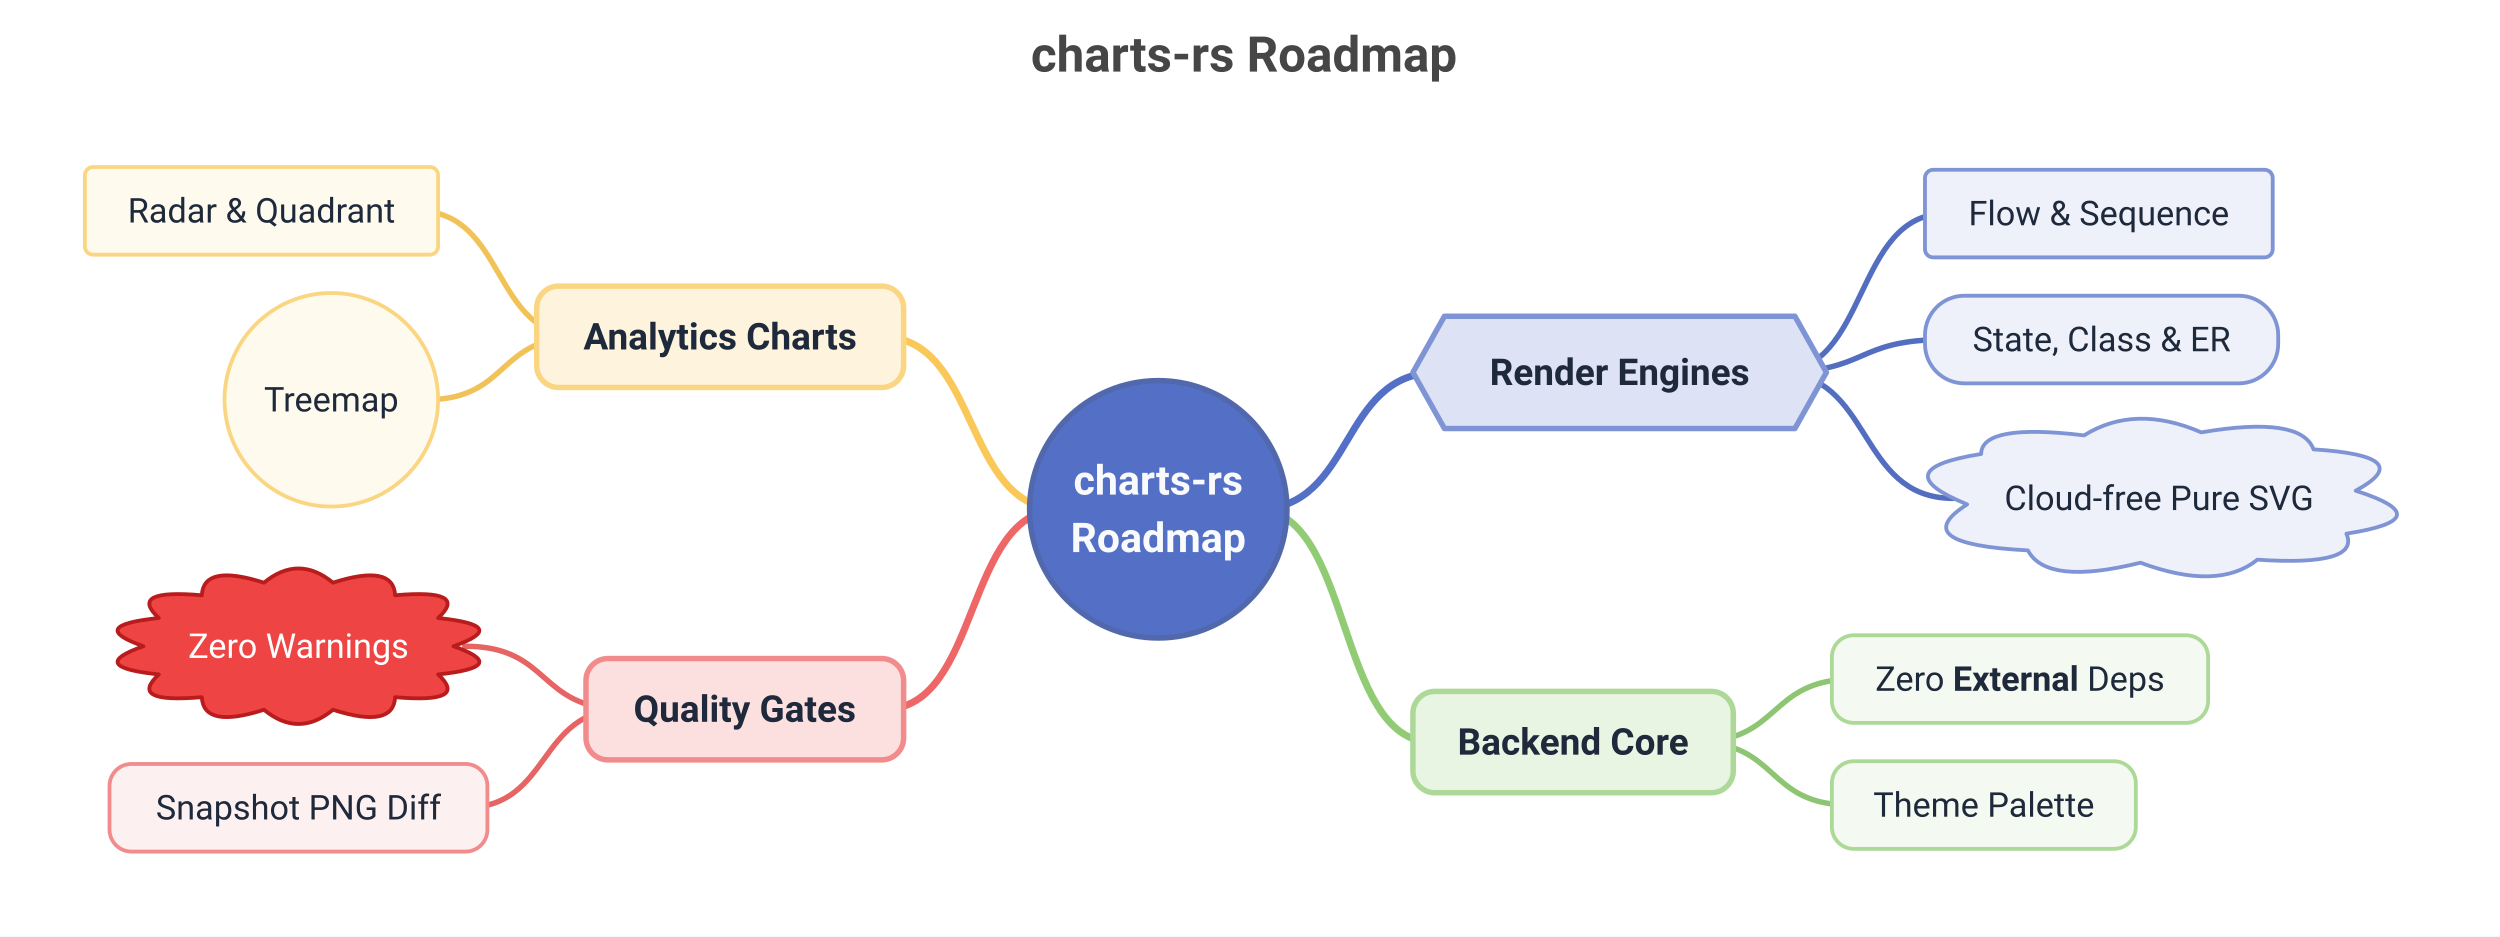
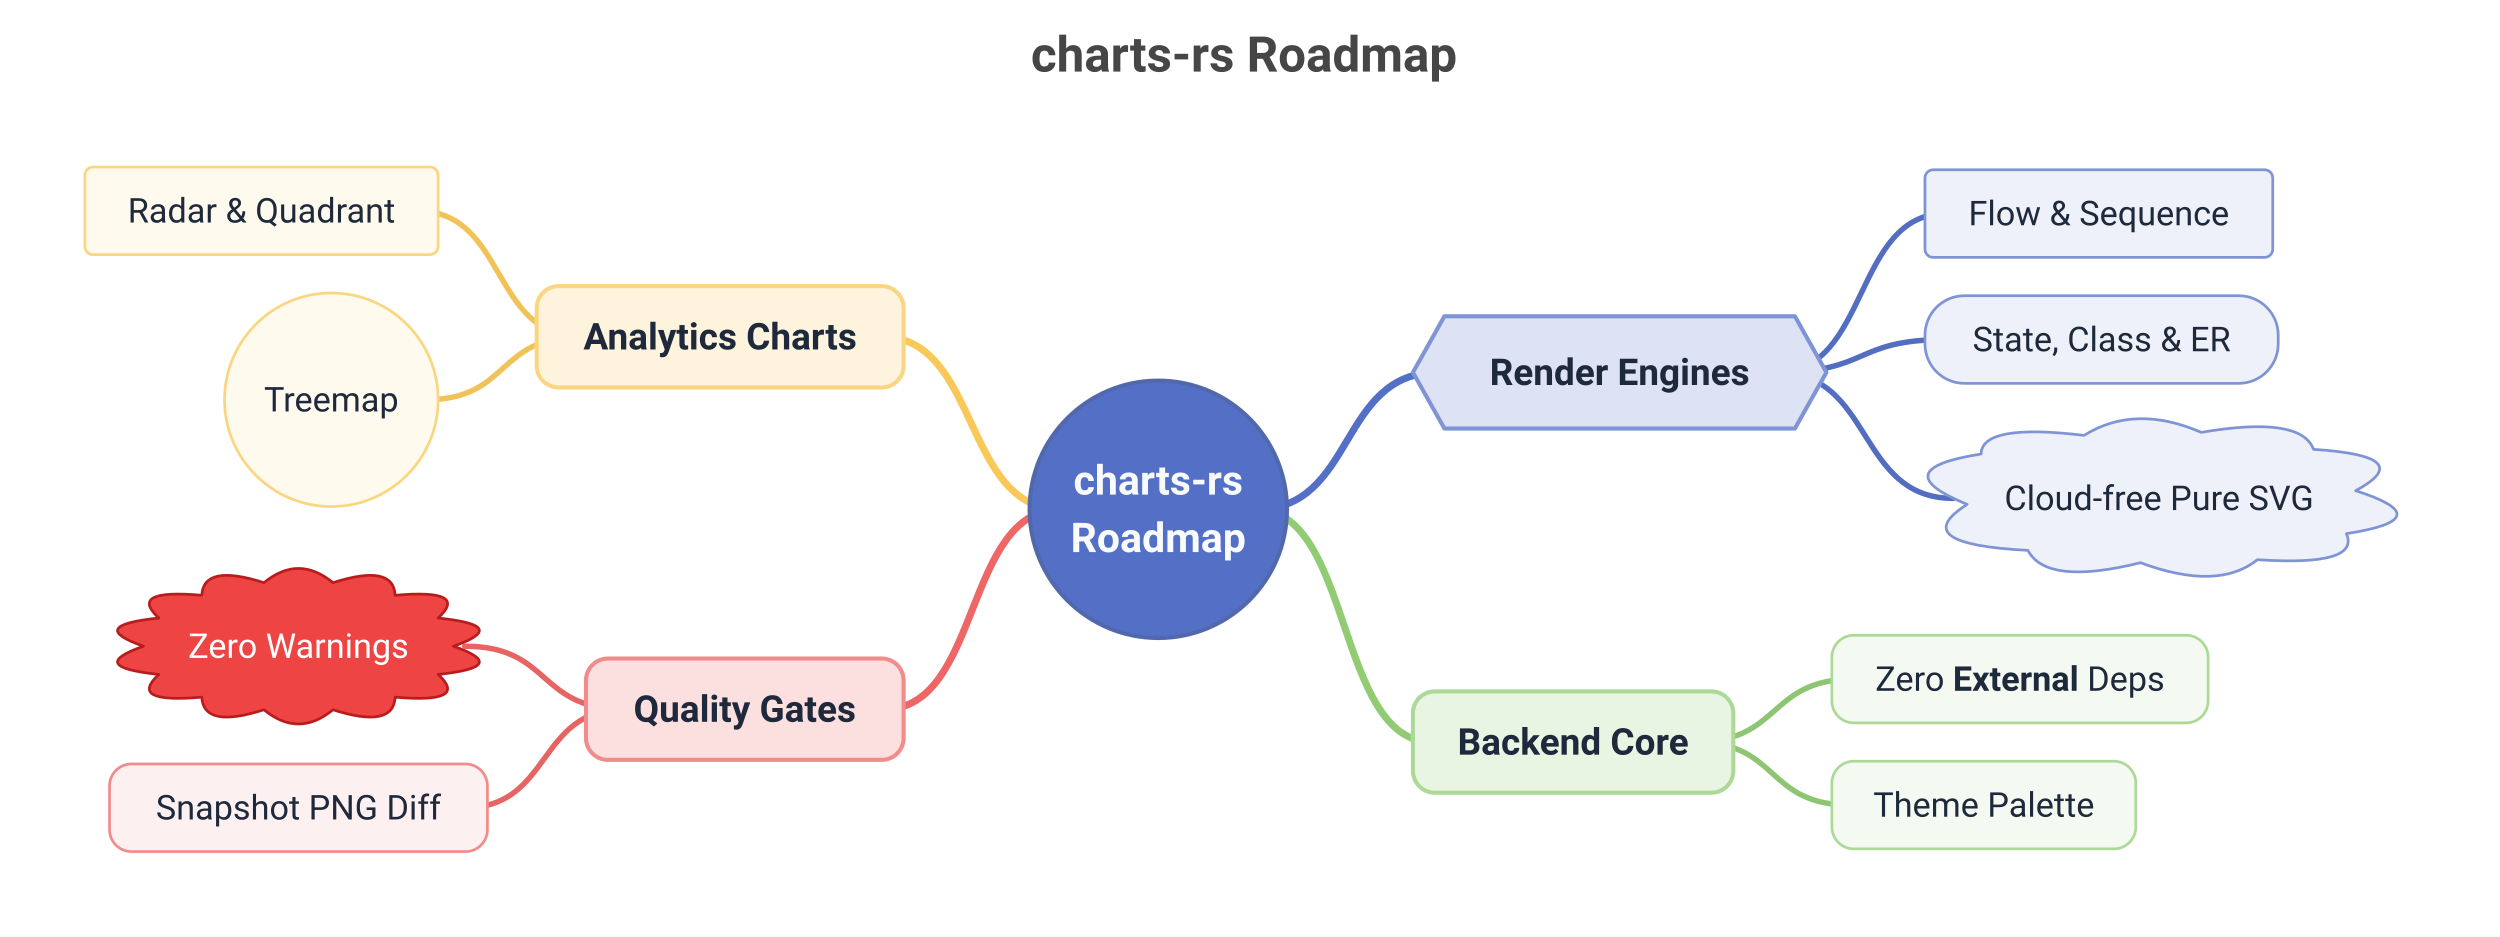
<svg xmlns="http://www.w3.org/2000/svg" width="913" height="342" viewBox="0 0 913 342">
  <rect x="0" y="0" width="913" height="342" fill="#FFFFFF" />
  <text font-size="18" x="376.5" y="20" font-weight="bold" dominant-baseline="central" font-family="Roboto" fill="#464646">
charts-rs Roadmap
</text>
  <path d="M453.7,151 C490.2,151 483.6,101 520.1,101" transform="translate(5,35)" fill="none" stroke-width="2.6" stroke="#5470C6" stroke-linecap="round" stroke-linejoin="round" />
  <path d="M643.9,101 C677.8,101 671.7,43 705.6,43" transform="translate(5,35)" fill="none" stroke-width="2" stroke="#536EC0" stroke-linecap="round" stroke-linejoin="round" />
  <path d="M643.9,101 C677.9,101 671.7,89 705.7,89" transform="translate(5,35)" fill="none" stroke-width="2" stroke="#536EC0" stroke-linecap="round" stroke-linejoin="round" />
  <path d="M643.9,101 C679.3,101 672.9,147 708.3,147" transform="translate(5,35)" fill="none" stroke-width="2" stroke="#536EC0" stroke-linecap="round" stroke-linejoin="round" />
  <path d="M453.7,151 C489.1,151 482.7,236 518,236" transform="translate(5,35)" fill="none" stroke-width="2.6" stroke="#91CC75" stroke-linecap="round" stroke-linejoin="round" />
  <path d="M614,236 C646,236 640.2,213 672.2,213" transform="translate(5,35)" fill="none" stroke-width="2" stroke="#8DC573" stroke-linecap="round" stroke-linejoin="round" />
  <path d="M614,236 C645.1,236 639.5,259 670.7,259" transform="translate(5,35)" fill="none" stroke-width="2" stroke="#8DC573" stroke-linecap="round" stroke-linejoin="round" />
  <path d="M382.3,151 C346.4,151 352.9,88 317,88" transform="translate(5,35)" fill="none" stroke-width="2.6" stroke="#FAC858" stroke-linecap="round" stroke-linejoin="round" />
  <path d="M207.1,88 C174.2,88 180.2,42 147.3,42" transform="translate(5,35)" fill="none" stroke-width="2" stroke="#F1C257" stroke-linecap="round" stroke-linejoin="round" />
  <path d="M207.1,88 C175.9,88 181.5,111 150.3,111" transform="translate(5,35)" fill="none" stroke-width="2" stroke="#F1C257" stroke-linecap="round" stroke-linejoin="round" />
  <path d="M382.3,151 C346.9,151 353.4,224 318,224" transform="translate(5,35)" fill="none" stroke-width="2.6" stroke="#EE6666" stroke-linecap="round" stroke-linejoin="round" />
  <path d="M222.9,224 C190.9,224 196.7,201 164.7,201" transform="translate(5,35)" fill="none" stroke-width="2" stroke="#E66464" stroke-linecap="round" stroke-linejoin="round" />
  <path d="M222.9,224 C190.9,224 196.7,260 164.7,260" transform="translate(5,35)" fill="none" stroke-width="2" stroke="#E66464" stroke-linecap="round" stroke-linejoin="round" />
-   <circle cx="423" cy="186" r="47" stroke-width="2" stroke="#5168AC" fill="#5470C6" />
+   <circle cx="423" cy="186" r="47" stroke-width="1.5" stroke="#5168AC" fill="#5470C6" />
  <text font-size="15" x="423" y="175.5" font-weight="bold" dominant-baseline="central" text-anchor="middle" font-family="Roboto" fill="#F8FAFC">
charts-rs
</text>
  <text font-size="15" x="423" y="196.5" font-weight="bold" dominant-baseline="central" text-anchor="middle" font-family="Roboto" fill="#F8FAFC">
Roadmap
</text>
-   <path d="M 522.5 80.5 L 650.5 80.5 L 662 101 L 650.5 121.5 L 522.5 121.5 L 511 101 Z" transform="translate(5,35)" fill="#DDE2F4" stroke-width="2" stroke="#7F94D4" stroke-linejoin="round" />
+   <path d="M 522.5 80.5 L 650.5 80.5 L 662 101 L 650.5 121.5 L 522.5 121.5 L 511 101 Z" transform="translate(5,35)" fill="#DDE2F4" stroke-width="1.5" stroke="#7F94D4" stroke-linejoin="round" />
  <text font-size="13.5" x="591.5" y="136" font-weight="bold" dominant-baseline="central" text-anchor="middle" font-family="Roboto" fill="#1E293B">
Render Engines
</text>
-   <rect x="703" y="62" width="127" height="32" rx="3" ry="3" stroke="#7F94D4" stroke-width="1.4" fill="#EEF1F9" />
+   <rect x="703" y="62" width="127" height="32" rx="3" ry="3" stroke="#7F94D4" stroke-width="1" fill="#EEF1F9" />
  <text font-size="12.5" x="766.5" y="78" dominant-baseline="central" text-anchor="middle" font-family="Roboto" fill="#1E293B">
Flow &amp; Sequence
</text>
-   <rect x="703" y="108" width="129" height="32" rx="14.4" ry="14.4" stroke="#7F94D4" stroke-width="1.4" fill="#EEF1F9" />
+   <rect x="703" y="108" width="129" height="32" rx="14.4" ry="14.4" stroke="#7F94D4" stroke-width="1" fill="#EEF1F9" />
  <text font-size="12.5" x="767.5" y="124" dominant-baseline="central" text-anchor="middle" font-family="Roboto" fill="#1E293B">
State, Class &amp; ER
</text>
-   <path d="M 713.4 149.2 Q 682.4 136.5 718.5 130.8 Q 718.7 119.5 756.1 124 Q 774.7 112.4 798.9 122.9 Q 835.3 116.7 839.9 129.1 Q 878.6 131.6 855.3 144.2 Q 887.1 154.4 851.9 159.9 Q 857.2 171.9 819.4 169.4 Q 805 181 776.7 170.5 Q 742.4 179 735.6 166 Q 690.6 163.7 713.4 149.2Z" transform="translate(5,35)" fill="#EEF1F9" stroke-width="1.4" stroke="#7F94D4" stroke-linejoin="round" />
+   <path d="M 713.4 149.2 Q 682.4 136.5 718.5 130.8 Q 718.7 119.5 756.1 124 Q 774.7 112.4 798.9 122.9 Q 835.3 116.7 839.9 129.1 Q 878.6 131.6 855.3 144.2 Q 887.1 154.4 851.9 159.9 Q 857.2 171.9 819.4 169.4 Q 805 181 776.7 170.5 Q 742.4 179 735.6 166 Q 690.6 163.7 713.4 149.2Z" transform="translate(5,35)" fill="#EEF1F9" stroke-width="1" stroke="#7F94D4" stroke-linejoin="round" />
  <text font-size="12.5" x="788.5" y="182" dominant-baseline="central" text-anchor="middle" font-family="Roboto" fill="#1E293B">
Cloud-free Pure SVG
</text>
-   <rect x="516" y="252.5" width="117" height="37" rx="8" ry="8" stroke="#ADD998" stroke-width="2" fill="#E9F5E3" />
+   <rect x="516" y="252.5" width="117" height="37" rx="8" ry="8" stroke="#ADD998" stroke-width="1.5" fill="#E9F5E3" />
  <text font-size="13.5" x="574.5" y="271" font-weight="bold" dominant-baseline="central" text-anchor="middle" font-family="Roboto" fill="#1E293B">
Backend Core
</text>
-   <rect x="669" y="232" width="137.4" height="32" rx="8" ry="8" stroke="#ADD998" stroke-width="1.4" fill="#F4FAF1" />
+   <rect x="669" y="232" width="137.4" height="32" rx="8" ry="8" stroke="#ADD998" stroke-width="1" fill="#F4FAF1" />
  <text font-size="12.5" x="737.7" y="248" dominant-baseline="central" text-anchor="middle" font-family="Roboto" fill="#1E293B">
Zero <tspan font-weight="bold">External</tspan> Deps
</text>
-   <rect x="669" y="278" width="111" height="32" rx="8" ry="8" stroke="#ADD998" stroke-width="1.4" fill="#F4FAF1" />
+   <rect x="669" y="278" width="111" height="32" rx="8" ry="8" stroke="#ADD998" stroke-width="1" fill="#F4FAF1" />
  <text font-size="12.5" x="724.5" y="294" dominant-baseline="central" text-anchor="middle" font-family="Roboto" fill="#1E293B">
Theme Palette
</text>
-   <rect x="196" y="104.5" width="134" height="37" rx="8" ry="8" stroke="#FBD682" stroke-width="2" fill="#FEF4DE" />
+   <rect x="196" y="104.5" width="134" height="37" rx="8" ry="8" stroke="#FBD682" stroke-width="1.5" fill="#FEF4DE" />
  <text font-size="13.5" x="263" y="123" font-weight="bold" dominant-baseline="central" text-anchor="middle" font-family="Roboto" fill="#1E293B">
Analytics Charts
</text>
-   <rect x="31" y="61" width="129" height="32" rx="3" ry="3" stroke="#FBD682" stroke-width="1.4" fill="#FFFAEE" />
+   <rect x="31" y="61" width="129" height="32" rx="3" ry="3" stroke="#FBD682" stroke-width="1" fill="#FFFAEE" />
  <text font-size="12.5" x="95.5" y="77" dominant-baseline="central" text-anchor="middle" font-family="Roboto" fill="#1E293B">
Radar &amp; Quadrant
</text>
-   <circle cx="121" cy="146" r="39" stroke-width="1.4" stroke="#FBD682" fill="#FFFAEE" />
+   <circle cx="121" cy="146" r="39" stroke-width="1" stroke="#FBD682" fill="#FFFAEE" />
  <text font-size="12.5" x="121" y="146" dominant-baseline="central" text-anchor="middle" font-family="Roboto" fill="#1E293B">
Treemap
</text>
-   <rect x="214" y="240.5" width="116" height="37" rx="8" ry="8" stroke="#F28C8C" stroke-width="2" fill="#FCE0E0" />
+   <rect x="214" y="240.5" width="116" height="37" rx="8" ry="8" stroke="#F28C8C" stroke-width="1.5" fill="#FCE0E0" />
  <text font-size="13.5" x="272" y="259" font-weight="bold" dominant-baseline="central" text-anchor="middle" font-family="Roboto" fill="#1E293B">
Quality Gates
</text>
-   <path d="M 160.6 201 Q 182 208.5 155 211.3 Q 166.6 222 139.3 219.6 Q 138.7 231.3 116.6 224.2 Q 104 234.6 91.4 224.2 Q 69.3 231.3 68.7 219.6 Q 41.4 222 53 211.3 Q 26 208.5 47.4 201 Q 26 193.5 53 190.7 Q 41.4 180 68.7 182.4 Q 69.3 170.7 91.4 177.8 Q 104 167.4 116.6 177.8 Q 138.7 170.7 139.3 182.4 Q 166.6 180 155 190.7 Q 182 193.5 160.6 201Z" transform="translate(5,35)" fill="#EF4444" stroke-width="1.4" stroke="#B91C1C" stroke-linejoin="round" />
+   <path d="M 160.6 201 Q 182 208.5 155 211.3 Q 166.6 222 139.3 219.6 Q 138.7 231.3 116.6 224.2 Q 104 234.6 91.4 224.2 Q 69.3 231.3 68.7 219.6 Q 41.4 222 53 211.3 Q 26 208.5 47.4 201 Q 26 193.5 53 190.7 Q 41.4 180 68.7 182.4 Q 69.3 170.7 91.4 177.8 Q 104 167.4 116.6 177.8 Q 138.7 170.7 139.3 182.4 Q 166.6 180 155 190.7 Q 182 193.5 160.6 201Z" transform="translate(5,35)" fill="#EF4444" stroke-width="1" stroke="#B91C1C" stroke-linejoin="round" />
  <text font-size="12.5" x="109" y="236" dominant-baseline="central" text-anchor="middle" font-family="Roboto" fill="#FFFFFF">
Zero Warnings
</text>
-   <rect x="40" y="279" width="138" height="32" rx="8" ry="8" stroke="#F28C8C" stroke-width="1.4" fill="#FDF0F0" />
+   <rect x="40" y="279" width="138" height="32" rx="8" ry="8" stroke="#F28C8C" stroke-width="1" fill="#FDF0F0" />
  <text font-size="12.5" x="109" y="295" dominant-baseline="central" text-anchor="middle" font-family="Roboto" fill="#1E293B">
Snapshot PNG Diff
</text>
</svg>
